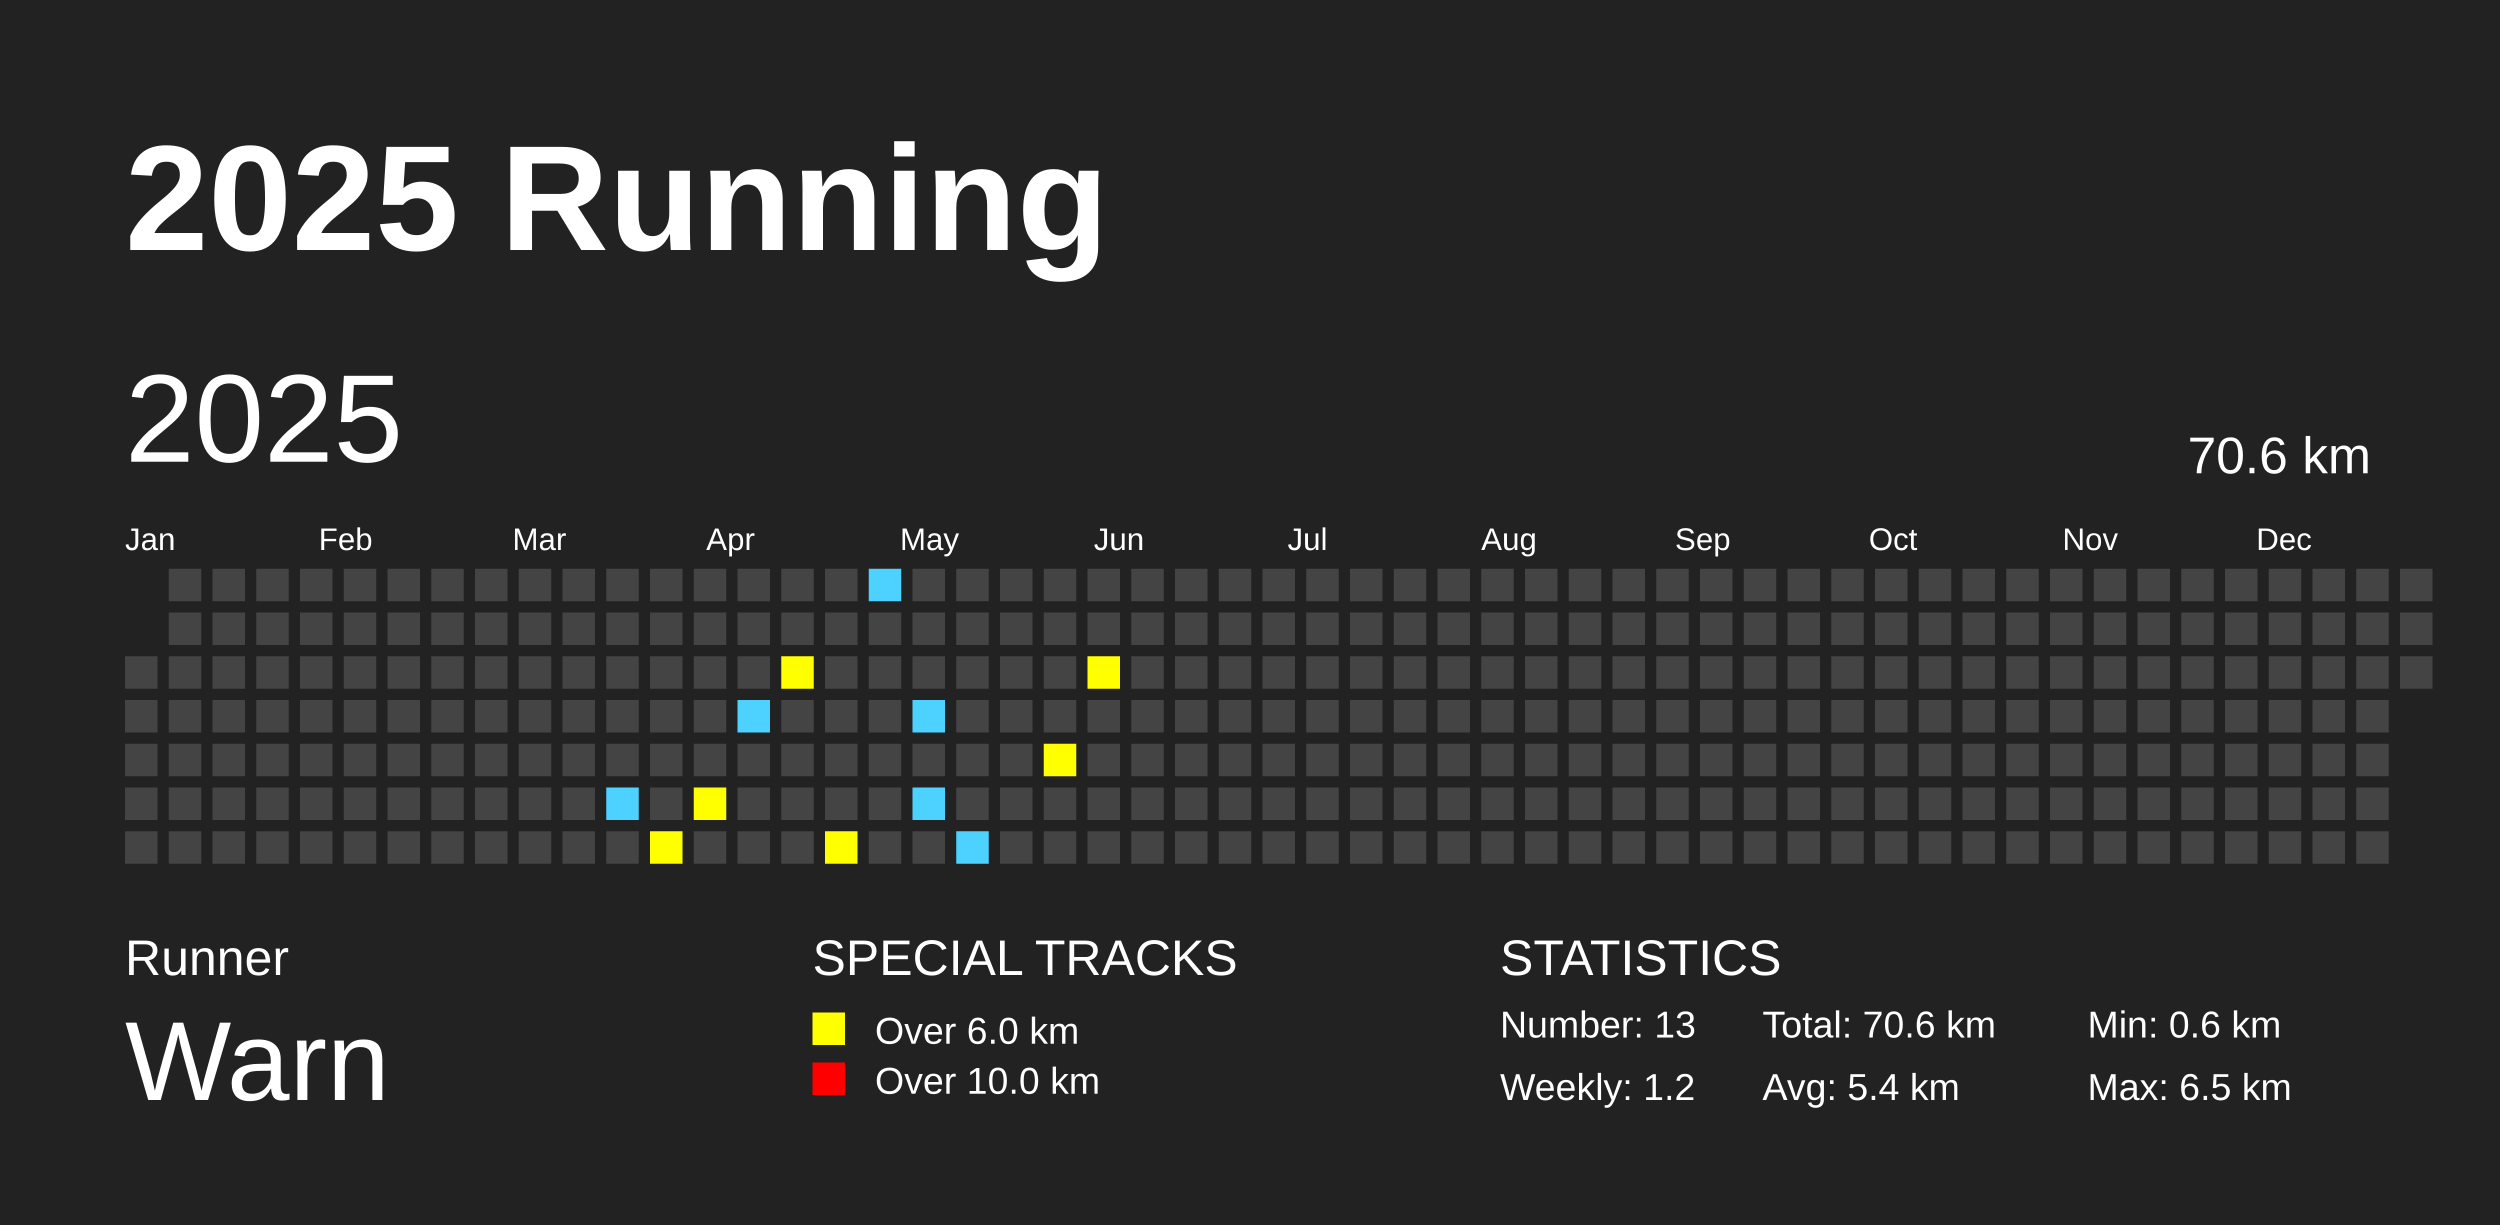
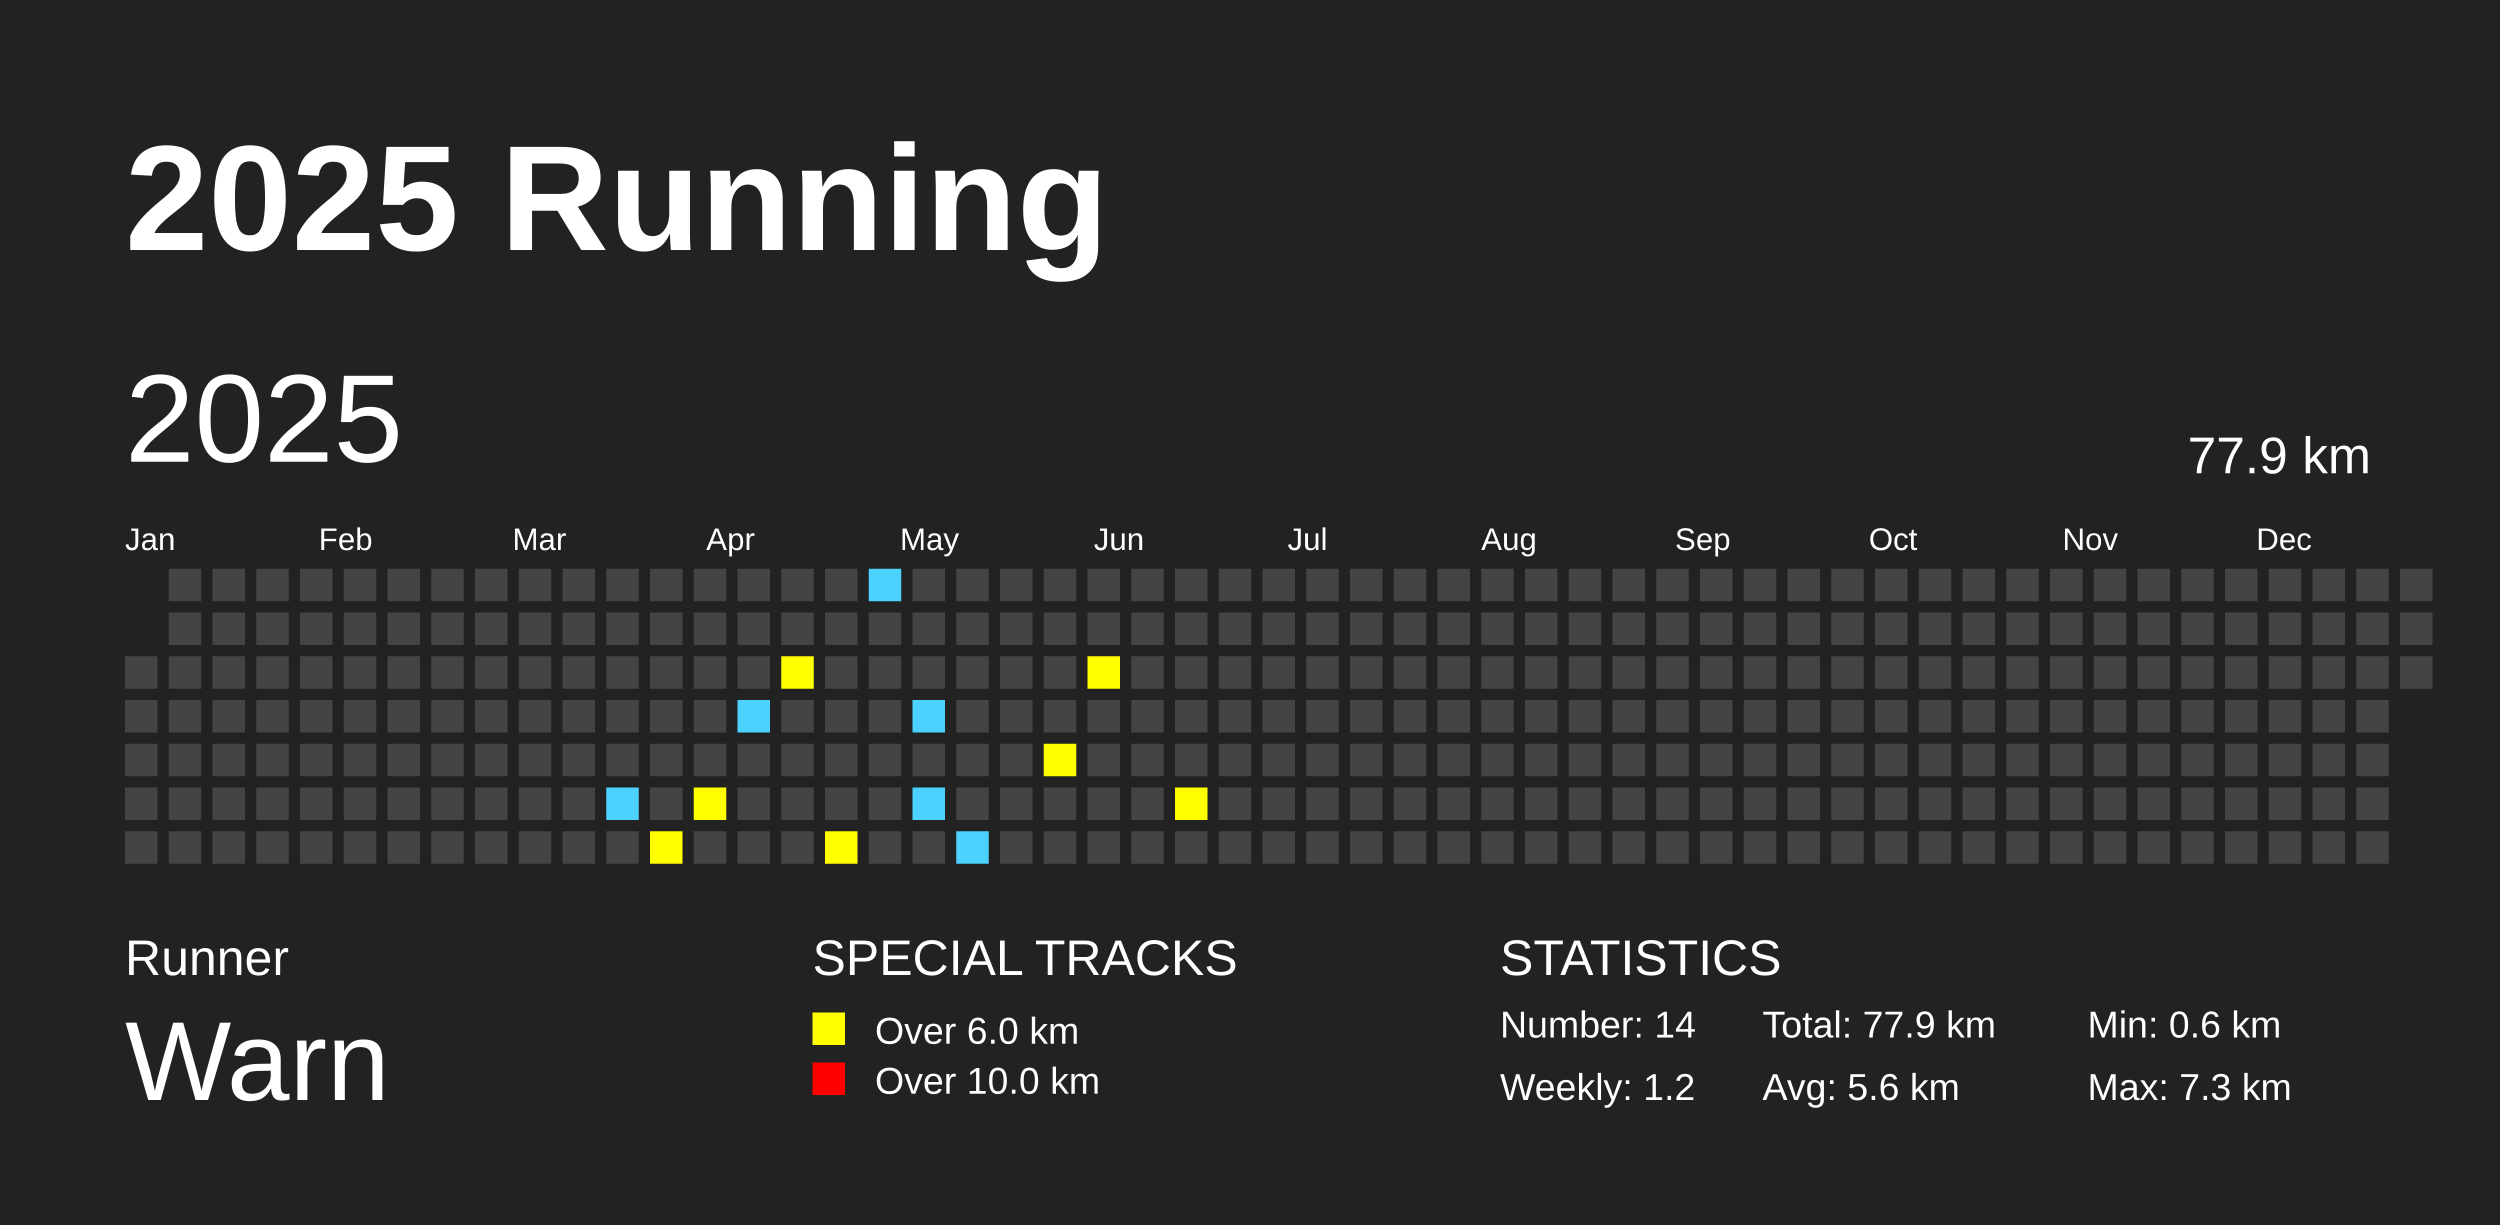
<svg xmlns="http://www.w3.org/2000/svg" baseProfile="full" height="98mm" version="1.1" viewBox="0,0,200,98" width="200mm">
  <defs />
  <rect fill="#222222" height="98" width="200" x="0" y="0" />
  <text fill="#FFFFFF" style="font-size:12px; font-family:Arial; font-weight:bold;" x="10" y="20">2025 Running</text>
  <text fill="#FFFFFF" style="font-size:4px; font-family:Arial" x="10" y="78">Runner</text>
  <text fill="#FFFFFF" style="font-size:9px; font-family:Arial" x="10" y="88">Warn</text>
  <text fill="#FFFFFF" style="font-size:4px; font-family:Arial" x="65" y="78">SPECIAL TRACKS</text>
  <rect fill="yellow" height="2.6" width="2.6" x="65" y="81" />
  <text fill="#FFFFFF" style="font-size:3px; font-family:Arial" x="70" y="83.5">Over 6.0 km</text>
  <rect fill="red" height="2.6" width="2.6" x="65" y="85" />
  <text fill="#FFFFFF" style="font-size:3px; font-family:Arial" x="70" y="87.5">Over 10.0 km</text>
  <text fill="#FFFFFF" style="font-size:4px; font-family:Arial" x="120" y="78">STATISTICS</text>
-   <text fill="#FFFFFF" style="font-size:3px; font-family:Arial" x="120" y="83">Number: 13</text>
+   <text fill="#FFFFFF" style="font-size:3px; font-family:Arial" x="120" y="83">Number: 14</text>
  <text fill="#FFFFFF" style="font-size:3px; font-family:Arial" x="120" y="88">Weekly: 1.2</text>
-   <text fill="#FFFFFF" style="font-size:3px; font-family:Arial" x="141" y="83">Total: 70.6 km</text>
-   <text fill="#FFFFFF" style="font-size:3px; font-family:Arial" x="141" y="88">Avg: 5.4 km</text>
+   <text fill="#FFFFFF" style="font-size:3px; font-family:Arial" x="141" y="83">Total: 77.9 km</text>
+   <text fill="#FFFFFF" style="font-size:3px; font-family:Arial" x="141" y="88">Avg: 5.6 km</text>
  <text fill="#FFFFFF" style="font-size:3px; font-family:Arial" x="167" y="83">Min: 0.6 km</text>
-   <text fill="#FFFFFF" style="font-size:3px; font-family:Arial" x="167" y="88">Max: 6.5 km</text>
+   <text fill="#FFFFFF" style="font-size:3px; font-family:Arial" x="167" y="88">Max: 7.3 km</text>
  <text dominant-baseline="hanging" fill="#FFFFFF" style="font-size:10.0px; font-family:Arial;" x="10" y="30">2025</text>
-   <text dominant-baseline="hanging" fill="#FFFFFF" style="font-size:4.125px; font-family:Arial;" x="175" y="35">70.6 km</text>
+   <text dominant-baseline="hanging" fill="#FFFFFF" style="font-size:4.125px; font-family:Arial;" x="175" y="35">77.9 km</text>
  <text fill="#FFFFFF" style="font-size:2.5px; font-family:Arial" x="10.0" y="44">Jan</text>
  <text fill="#FFFFFF" style="font-size:2.5px; font-family:Arial" x="25.5" y="44">Feb</text>
  <text fill="#FFFFFF" style="font-size:2.5px; font-family:Arial" x="41.0" y="44">Mar</text>
  <text fill="#FFFFFF" style="font-size:2.5px; font-family:Arial" x="56.5" y="44">Apr</text>
  <text fill="#FFFFFF" style="font-size:2.5px; font-family:Arial" x="72.0" y="44">May</text>
  <text fill="#FFFFFF" style="font-size:2.5px; font-family:Arial" x="87.5" y="44">Jun</text>
  <text fill="#FFFFFF" style="font-size:2.5px; font-family:Arial" x="103.0" y="44">Jul</text>
  <text fill="#FFFFFF" style="font-size:2.5px; font-family:Arial" x="118.5" y="44">Aug</text>
  <text fill="#FFFFFF" style="font-size:2.5px; font-family:Arial" x="134.0" y="44">Sep</text>
  <text fill="#FFFFFF" style="font-size:2.5px; font-family:Arial" x="149.5" y="44">Oct</text>
  <text fill="#FFFFFF" style="font-size:2.5px; font-family:Arial" x="165.0" y="44">Nov</text>
  <text fill="#FFFFFF" style="font-size:2.5px; font-family:Arial" x="180.5" y="44">Dec</text>
  <rect fill="#444444" height="2.6" width="2.6" x="10.0" y="52.5" />
  <rect fill="#444444" height="2.6" width="2.6" x="10.0" y="56.0" />
  <rect fill="#444444" height="2.6" width="2.6" x="10.0" y="59.5" />
  <rect fill="#444444" height="2.6" width="2.6" x="10.0" y="63.0" />
  <rect fill="#444444" height="2.6" width="2.6" x="10.0" y="66.5" />
  <rect fill="#444444" height="2.6" width="2.6" x="13.5" y="45.5" />
  <rect fill="#444444" height="2.6" width="2.6" x="13.5" y="49.0" />
  <rect fill="#444444" height="2.6" width="2.6" x="13.5" y="52.5" />
  <rect fill="#444444" height="2.6" width="2.6" x="13.5" y="56.0" />
  <rect fill="#444444" height="2.6" width="2.6" x="13.5" y="59.5" />
  <rect fill="#444444" height="2.6" width="2.6" x="13.5" y="63.0" />
  <rect fill="#444444" height="2.6" width="2.6" x="13.5" y="66.5" />
  <rect fill="#444444" height="2.6" width="2.6" x="17.0" y="45.5" />
  <rect fill="#444444" height="2.6" width="2.6" x="17.0" y="49.0" />
  <rect fill="#444444" height="2.6" width="2.6" x="17.0" y="52.5" />
  <rect fill="#444444" height="2.6" width="2.6" x="17.0" y="56.0" />
  <rect fill="#444444" height="2.6" width="2.6" x="17.0" y="59.5" />
  <rect fill="#444444" height="2.6" width="2.6" x="17.0" y="63.0" />
  <rect fill="#444444" height="2.6" width="2.6" x="17.0" y="66.5" />
  <rect fill="#444444" height="2.6" width="2.6" x="20.5" y="45.5" />
  <rect fill="#444444" height="2.6" width="2.6" x="20.5" y="49.0" />
  <rect fill="#444444" height="2.6" width="2.6" x="20.5" y="52.5" />
  <rect fill="#444444" height="2.6" width="2.6" x="20.5" y="56.0" />
  <rect fill="#444444" height="2.6" width="2.6" x="20.5" y="59.5" />
  <rect fill="#444444" height="2.6" width="2.6" x="20.5" y="63.0" />
  <rect fill="#444444" height="2.6" width="2.6" x="20.5" y="66.5" />
  <rect fill="#444444" height="2.6" width="2.6" x="24.0" y="45.5" />
  <rect fill="#444444" height="2.6" width="2.6" x="24.0" y="49.0" />
  <rect fill="#444444" height="2.6" width="2.6" x="24.0" y="52.5" />
  <rect fill="#444444" height="2.6" width="2.6" x="24.0" y="56.0" />
  <rect fill="#444444" height="2.6" width="2.6" x="24.0" y="59.5" />
  <rect fill="#444444" height="2.6" width="2.6" x="24.0" y="63.0" />
  <rect fill="#444444" height="2.6" width="2.6" x="24.0" y="66.5" />
  <rect fill="#444444" height="2.6" width="2.6" x="27.5" y="45.5" />
  <rect fill="#444444" height="2.6" width="2.6" x="27.5" y="49.0" />
  <rect fill="#444444" height="2.6" width="2.6" x="27.5" y="52.5" />
  <rect fill="#444444" height="2.6" width="2.6" x="27.5" y="56.0" />
  <rect fill="#444444" height="2.6" width="2.6" x="27.5" y="59.5" />
  <rect fill="#444444" height="2.6" width="2.6" x="27.5" y="63.0" />
  <rect fill="#444444" height="2.6" width="2.6" x="27.5" y="66.5" />
  <rect fill="#444444" height="2.6" width="2.6" x="31.0" y="45.5" />
  <rect fill="#444444" height="2.6" width="2.6" x="31.0" y="49.0" />
  <rect fill="#444444" height="2.6" width="2.6" x="31.0" y="52.5" />
  <rect fill="#444444" height="2.6" width="2.6" x="31.0" y="56.0" />
  <rect fill="#444444" height="2.6" width="2.6" x="31.0" y="59.5" />
  <rect fill="#444444" height="2.6" width="2.6" x="31.0" y="63.0" />
  <rect fill="#444444" height="2.6" width="2.6" x="31.0" y="66.5" />
  <rect fill="#444444" height="2.6" width="2.6" x="34.5" y="45.5" />
  <rect fill="#444444" height="2.6" width="2.6" x="34.5" y="49.0" />
  <rect fill="#444444" height="2.6" width="2.6" x="34.5" y="52.5" />
  <rect fill="#444444" height="2.6" width="2.6" x="34.5" y="56.0" />
  <rect fill="#444444" height="2.6" width="2.6" x="34.5" y="59.5" />
  <rect fill="#444444" height="2.6" width="2.6" x="34.5" y="63.0" />
  <rect fill="#444444" height="2.6" width="2.6" x="34.5" y="66.5" />
  <rect fill="#444444" height="2.6" width="2.6" x="38.0" y="45.5" />
  <rect fill="#444444" height="2.6" width="2.6" x="38.0" y="49.0" />
  <rect fill="#444444" height="2.6" width="2.6" x="38.0" y="52.5" />
  <rect fill="#444444" height="2.6" width="2.6" x="38.0" y="56.0" />
  <rect fill="#444444" height="2.6" width="2.6" x="38.0" y="59.5" />
  <rect fill="#444444" height="2.6" width="2.6" x="38.0" y="63.0" />
  <rect fill="#444444" height="2.6" width="2.6" x="38.0" y="66.5" />
  <rect fill="#444444" height="2.6" width="2.6" x="41.5" y="45.5" />
  <rect fill="#444444" height="2.6" width="2.6" x="41.5" y="49.0" />
  <rect fill="#444444" height="2.6" width="2.6" x="41.5" y="52.5" />
  <rect fill="#444444" height="2.6" width="2.6" x="41.5" y="56.0" />
  <rect fill="#444444" height="2.6" width="2.6" x="41.5" y="59.5" />
  <rect fill="#444444" height="2.6" width="2.6" x="41.5" y="63.0" />
  <rect fill="#444444" height="2.6" width="2.6" x="41.5" y="66.5" />
  <rect fill="#444444" height="2.6" width="2.6" x="45.0" y="45.5" />
  <rect fill="#444444" height="2.6" width="2.6" x="45.0" y="49.0" />
  <rect fill="#444444" height="2.6" width="2.6" x="45.0" y="52.5" />
  <rect fill="#444444" height="2.6" width="2.6" x="45.0" y="56.0" />
  <rect fill="#444444" height="2.6" width="2.6" x="45.0" y="59.5" />
  <rect fill="#444444" height="2.6" width="2.6" x="45.0" y="63.0" />
  <rect fill="#444444" height="2.6" width="2.6" x="45.0" y="66.5" />
  <rect fill="#444444" height="2.6" width="2.6" x="48.5" y="45.5" />
  <rect fill="#444444" height="2.6" width="2.6" x="48.5" y="49.0" />
  <rect fill="#444444" height="2.6" width="2.6" x="48.5" y="52.5" />
  <rect fill="#444444" height="2.6" width="2.6" x="48.5" y="56.0" />
  <rect fill="#444444" height="2.6" width="2.6" x="48.5" y="59.5" />
  <rect fill="#4DD2FF" height="2.6" width="2.6" x="48.5" y="63.0" />
  <rect fill="#444444" height="2.6" width="2.6" x="48.5" y="66.5" />
  <rect fill="#444444" height="2.6" width="2.6" x="52.0" y="45.5" />
  <rect fill="#444444" height="2.6" width="2.6" x="52.0" y="49.0" />
  <rect fill="#444444" height="2.6" width="2.6" x="52.0" y="52.5" />
  <rect fill="#444444" height="2.6" width="2.6" x="52.0" y="56.0" />
  <rect fill="#444444" height="2.6" width="2.6" x="52.0" y="59.5" />
  <rect fill="#444444" height="2.6" width="2.6" x="52.0" y="63.0" />
  <rect fill="yellow" height="2.6" width="2.6" x="52.0" y="66.5" />
  <rect fill="#444444" height="2.6" width="2.6" x="55.5" y="45.5" />
  <rect fill="#444444" height="2.6" width="2.6" x="55.5" y="49.0" />
  <rect fill="#444444" height="2.6" width="2.6" x="55.5" y="52.5" />
  <rect fill="#444444" height="2.6" width="2.6" x="55.5" y="56.0" />
  <rect fill="#444444" height="2.6" width="2.6" x="55.5" y="59.5" />
  <rect fill="yellow" height="2.6" width="2.6" x="55.5" y="63.0" />
  <rect fill="#444444" height="2.6" width="2.6" x="55.5" y="66.5" />
  <rect fill="#444444" height="2.6" width="2.6" x="59.0" y="45.5" />
  <rect fill="#444444" height="2.6" width="2.6" x="59.0" y="49.0" />
  <rect fill="#444444" height="2.6" width="2.6" x="59.0" y="52.5" />
  <rect fill="#4DD2FF" height="2.6" width="2.6" x="59.0" y="56.0" />
  <rect fill="#444444" height="2.6" width="2.6" x="59.0" y="59.5" />
  <rect fill="#444444" height="2.6" width="2.6" x="59.0" y="63.0" />
  <rect fill="#444444" height="2.6" width="2.6" x="59.0" y="66.5" />
  <rect fill="#444444" height="2.6" width="2.6" x="62.5" y="45.5" />
  <rect fill="#444444" height="2.6" width="2.6" x="62.5" y="49.0" />
  <rect fill="yellow" height="2.6" width="2.6" x="62.5" y="52.5" />
  <rect fill="#444444" height="2.6" width="2.6" x="62.5" y="56.0" />
  <rect fill="#444444" height="2.6" width="2.6" x="62.5" y="59.5" />
  <rect fill="#444444" height="2.6" width="2.6" x="62.5" y="63.0" />
  <rect fill="#444444" height="2.6" width="2.6" x="62.5" y="66.5" />
  <rect fill="#444444" height="2.6" width="2.6" x="66.0" y="45.5" />
  <rect fill="#444444" height="2.6" width="2.6" x="66.0" y="49.0" />
  <rect fill="#444444" height="2.6" width="2.6" x="66.0" y="52.5" />
  <rect fill="#444444" height="2.6" width="2.6" x="66.0" y="56.0" />
  <rect fill="#444444" height="2.6" width="2.6" x="66.0" y="59.5" />
  <rect fill="#444444" height="2.6" width="2.6" x="66.0" y="63.0" />
  <rect fill="yellow" height="2.6" width="2.6" x="66.0" y="66.5" />
  <rect fill="#4DD2FF" height="2.6" width="2.6" x="69.5" y="45.5" />
  <rect fill="#444444" height="2.6" width="2.6" x="69.5" y="49.0" />
  <rect fill="#444444" height="2.6" width="2.6" x="69.5" y="52.5" />
  <rect fill="#444444" height="2.6" width="2.6" x="69.5" y="56.0" />
  <rect fill="#444444" height="2.6" width="2.6" x="69.5" y="59.5" />
  <rect fill="#444444" height="2.6" width="2.6" x="69.5" y="63.0" />
  <rect fill="#444444" height="2.6" width="2.6" x="69.5" y="66.5" />
  <rect fill="#444444" height="2.6" width="2.6" x="73.0" y="45.5" />
  <rect fill="#444444" height="2.6" width="2.6" x="73.0" y="49.0" />
  <rect fill="#444444" height="2.6" width="2.6" x="73.0" y="52.5" />
  <rect fill="#4DD2FF" height="2.6" width="2.6" x="73.0" y="56.0" />
  <rect fill="#444444" height="2.6" width="2.6" x="73.0" y="59.5" />
  <rect fill="#4DD2FF" height="2.6" width="2.6" x="73.0" y="63.0" />
  <rect fill="#444444" height="2.6" width="2.6" x="73.0" y="66.5" />
  <rect fill="#444444" height="2.6" width="2.6" x="76.5" y="45.5" />
  <rect fill="#444444" height="2.6" width="2.6" x="76.5" y="49.0" />
  <rect fill="#444444" height="2.6" width="2.6" x="76.5" y="52.5" />
  <rect fill="#444444" height="2.6" width="2.6" x="76.5" y="56.0" />
  <rect fill="#444444" height="2.6" width="2.6" x="76.5" y="59.5" />
  <rect fill="#444444" height="2.6" width="2.6" x="76.5" y="63.0" />
  <rect fill="#4DD2FF" height="2.6" width="2.6" x="76.5" y="66.5" />
  <rect fill="#444444" height="2.6" width="2.6" x="80.0" y="45.5" />
  <rect fill="#444444" height="2.6" width="2.6" x="80.0" y="49.0" />
  <rect fill="#444444" height="2.6" width="2.6" x="80.0" y="52.5" />
  <rect fill="#444444" height="2.6" width="2.6" x="80.0" y="56.0" />
  <rect fill="#444444" height="2.6" width="2.6" x="80.0" y="59.5" />
  <rect fill="#444444" height="2.6" width="2.6" x="80.0" y="63.0" />
  <rect fill="#444444" height="2.6" width="2.6" x="80.0" y="66.5" />
  <rect fill="#444444" height="2.6" width="2.6" x="83.5" y="45.5" />
  <rect fill="#444444" height="2.6" width="2.6" x="83.5" y="49.0" />
  <rect fill="#444444" height="2.6" width="2.6" x="83.5" y="52.5" />
  <rect fill="#444444" height="2.6" width="2.6" x="83.5" y="56.0" />
  <rect fill="yellow" height="2.6" width="2.6" x="83.5" y="59.5" />
  <rect fill="#444444" height="2.6" width="2.6" x="83.5" y="63.0" />
  <rect fill="#444444" height="2.6" width="2.6" x="83.5" y="66.5" />
  <rect fill="#444444" height="2.6" width="2.6" x="87.0" y="45.5" />
  <rect fill="#444444" height="2.6" width="2.6" x="87.0" y="49.0" />
  <rect fill="yellow" height="2.6" width="2.6" x="87.0" y="52.5" />
  <rect fill="#444444" height="2.6" width="2.6" x="87.0" y="56.0" />
  <rect fill="#444444" height="2.6" width="2.6" x="87.0" y="59.5" />
  <rect fill="#444444" height="2.6" width="2.6" x="87.0" y="63.0" />
  <rect fill="#444444" height="2.6" width="2.6" x="87.0" y="66.5" />
  <rect fill="#444444" height="2.6" width="2.6" x="90.5" y="45.5" />
  <rect fill="#444444" height="2.6" width="2.6" x="90.5" y="49.0" />
  <rect fill="#444444" height="2.6" width="2.6" x="90.5" y="52.5" />
  <rect fill="#444444" height="2.6" width="2.6" x="90.5" y="56.0" />
  <rect fill="#444444" height="2.6" width="2.6" x="90.5" y="59.5" />
  <rect fill="#444444" height="2.6" width="2.6" x="90.5" y="63.0" />
  <rect fill="#444444" height="2.6" width="2.6" x="90.5" y="66.5" />
  <rect fill="#444444" height="2.6" width="2.6" x="94.0" y="45.5" />
  <rect fill="#444444" height="2.6" width="2.6" x="94.0" y="49.0" />
  <rect fill="#444444" height="2.6" width="2.6" x="94.0" y="52.5" />
  <rect fill="#444444" height="2.6" width="2.6" x="94.0" y="56.0" />
  <rect fill="#444444" height="2.6" width="2.6" x="94.0" y="59.5" />
-   <rect fill="#444444" height="2.6" width="2.6" x="94.0" y="63.0" />
+   <rect fill="yellow" height="2.6" width="2.6" x="94.0" y="63.0" />
  <rect fill="#444444" height="2.6" width="2.6" x="94.0" y="66.5" />
  <rect fill="#444444" height="2.6" width="2.6" x="97.5" y="45.5" />
  <rect fill="#444444" height="2.6" width="2.6" x="97.5" y="49.0" />
  <rect fill="#444444" height="2.6" width="2.6" x="97.5" y="52.5" />
  <rect fill="#444444" height="2.6" width="2.6" x="97.5" y="56.0" />
  <rect fill="#444444" height="2.6" width="2.6" x="97.5" y="59.5" />
  <rect fill="#444444" height="2.6" width="2.6" x="97.5" y="63.0" />
  <rect fill="#444444" height="2.6" width="2.6" x="97.5" y="66.5" />
  <rect fill="#444444" height="2.6" width="2.6" x="101.0" y="45.5" />
  <rect fill="#444444" height="2.6" width="2.6" x="101.0" y="49.0" />
  <rect fill="#444444" height="2.6" width="2.6" x="101.0" y="52.5" />
  <rect fill="#444444" height="2.6" width="2.6" x="101.0" y="56.0" />
  <rect fill="#444444" height="2.6" width="2.6" x="101.0" y="59.5" />
  <rect fill="#444444" height="2.6" width="2.6" x="101.0" y="63.0" />
  <rect fill="#444444" height="2.6" width="2.6" x="101.0" y="66.5" />
  <rect fill="#444444" height="2.6" width="2.6" x="104.5" y="45.5" />
  <rect fill="#444444" height="2.6" width="2.6" x="104.5" y="49.0" />
  <rect fill="#444444" height="2.6" width="2.6" x="104.5" y="52.5" />
  <rect fill="#444444" height="2.6" width="2.6" x="104.5" y="56.0" />
  <rect fill="#444444" height="2.6" width="2.6" x="104.5" y="59.5" />
  <rect fill="#444444" height="2.6" width="2.6" x="104.5" y="63.0" />
  <rect fill="#444444" height="2.6" width="2.6" x="104.5" y="66.5" />
  <rect fill="#444444" height="2.6" width="2.6" x="108.0" y="45.5" />
  <rect fill="#444444" height="2.6" width="2.6" x="108.0" y="49.0" />
  <rect fill="#444444" height="2.6" width="2.6" x="108.0" y="52.5" />
  <rect fill="#444444" height="2.6" width="2.6" x="108.0" y="56.0" />
  <rect fill="#444444" height="2.6" width="2.6" x="108.0" y="59.5" />
  <rect fill="#444444" height="2.6" width="2.6" x="108.0" y="63.0" />
  <rect fill="#444444" height="2.6" width="2.6" x="108.0" y="66.5" />
  <rect fill="#444444" height="2.6" width="2.6" x="111.5" y="45.5" />
  <rect fill="#444444" height="2.6" width="2.6" x="111.5" y="49.0" />
  <rect fill="#444444" height="2.6" width="2.6" x="111.5" y="52.5" />
  <rect fill="#444444" height="2.6" width="2.6" x="111.5" y="56.0" />
  <rect fill="#444444" height="2.6" width="2.6" x="111.5" y="59.5" />
  <rect fill="#444444" height="2.6" width="2.6" x="111.5" y="63.0" />
  <rect fill="#444444" height="2.6" width="2.6" x="111.5" y="66.5" />
  <rect fill="#444444" height="2.6" width="2.6" x="115.0" y="45.5" />
  <rect fill="#444444" height="2.6" width="2.6" x="115.0" y="49.0" />
  <rect fill="#444444" height="2.6" width="2.6" x="115.0" y="52.5" />
  <rect fill="#444444" height="2.6" width="2.6" x="115.0" y="56.0" />
  <rect fill="#444444" height="2.6" width="2.6" x="115.0" y="59.5" />
  <rect fill="#444444" height="2.6" width="2.6" x="115.0" y="63.0" />
  <rect fill="#444444" height="2.6" width="2.6" x="115.0" y="66.5" />
  <rect fill="#444444" height="2.6" width="2.6" x="118.5" y="45.5" />
  <rect fill="#444444" height="2.6" width="2.6" x="118.5" y="49.0" />
  <rect fill="#444444" height="2.6" width="2.6" x="118.5" y="52.5" />
  <rect fill="#444444" height="2.6" width="2.6" x="118.5" y="56.0" />
  <rect fill="#444444" height="2.6" width="2.6" x="118.5" y="59.5" />
  <rect fill="#444444" height="2.6" width="2.6" x="118.5" y="63.0" />
  <rect fill="#444444" height="2.6" width="2.6" x="118.5" y="66.5" />
  <rect fill="#444444" height="2.6" width="2.6" x="122.0" y="45.5" />
  <rect fill="#444444" height="2.6" width="2.6" x="122.0" y="49.0" />
  <rect fill="#444444" height="2.6" width="2.6" x="122.0" y="52.5" />
  <rect fill="#444444" height="2.6" width="2.6" x="122.0" y="56.0" />
  <rect fill="#444444" height="2.6" width="2.6" x="122.0" y="59.5" />
  <rect fill="#444444" height="2.6" width="2.6" x="122.0" y="63.0" />
  <rect fill="#444444" height="2.6" width="2.6" x="122.0" y="66.5" />
  <rect fill="#444444" height="2.6" width="2.6" x="125.5" y="45.5" />
  <rect fill="#444444" height="2.6" width="2.6" x="125.5" y="49.0" />
  <rect fill="#444444" height="2.6" width="2.6" x="125.5" y="52.5" />
  <rect fill="#444444" height="2.6" width="2.6" x="125.5" y="56.0" />
  <rect fill="#444444" height="2.6" width="2.6" x="125.5" y="59.5" />
  <rect fill="#444444" height="2.6" width="2.6" x="125.5" y="63.0" />
  <rect fill="#444444" height="2.6" width="2.6" x="125.5" y="66.5" />
  <rect fill="#444444" height="2.6" width="2.6" x="129.0" y="45.5" />
  <rect fill="#444444" height="2.6" width="2.6" x="129.0" y="49.0" />
  <rect fill="#444444" height="2.6" width="2.6" x="129.0" y="52.5" />
  <rect fill="#444444" height="2.6" width="2.6" x="129.0" y="56.0" />
  <rect fill="#444444" height="2.6" width="2.6" x="129.0" y="59.5" />
  <rect fill="#444444" height="2.6" width="2.6" x="129.0" y="63.0" />
  <rect fill="#444444" height="2.6" width="2.6" x="129.0" y="66.5" />
  <rect fill="#444444" height="2.6" width="2.6" x="132.5" y="45.5" />
  <rect fill="#444444" height="2.6" width="2.6" x="132.5" y="49.0" />
  <rect fill="#444444" height="2.6" width="2.6" x="132.5" y="52.5" />
  <rect fill="#444444" height="2.6" width="2.6" x="132.5" y="56.0" />
  <rect fill="#444444" height="2.6" width="2.6" x="132.5" y="59.5" />
  <rect fill="#444444" height="2.6" width="2.6" x="132.5" y="63.0" />
  <rect fill="#444444" height="2.6" width="2.6" x="132.5" y="66.5" />
  <rect fill="#444444" height="2.6" width="2.6" x="136.0" y="45.5" />
  <rect fill="#444444" height="2.6" width="2.6" x="136.0" y="49.0" />
  <rect fill="#444444" height="2.6" width="2.6" x="136.0" y="52.5" />
  <rect fill="#444444" height="2.6" width="2.6" x="136.0" y="56.0" />
  <rect fill="#444444" height="2.6" width="2.6" x="136.0" y="59.5" />
  <rect fill="#444444" height="2.6" width="2.6" x="136.0" y="63.0" />
  <rect fill="#444444" height="2.6" width="2.6" x="136.0" y="66.5" />
  <rect fill="#444444" height="2.6" width="2.6" x="139.5" y="45.5" />
  <rect fill="#444444" height="2.6" width="2.6" x="139.5" y="49.0" />
  <rect fill="#444444" height="2.6" width="2.6" x="139.5" y="52.5" />
  <rect fill="#444444" height="2.6" width="2.6" x="139.5" y="56.0" />
  <rect fill="#444444" height="2.6" width="2.6" x="139.5" y="59.5" />
  <rect fill="#444444" height="2.6" width="2.6" x="139.5" y="63.0" />
  <rect fill="#444444" height="2.6" width="2.6" x="139.5" y="66.5" />
  <rect fill="#444444" height="2.6" width="2.6" x="143.0" y="45.5" />
  <rect fill="#444444" height="2.6" width="2.6" x="143.0" y="49.0" />
  <rect fill="#444444" height="2.6" width="2.6" x="143.0" y="52.5" />
  <rect fill="#444444" height="2.6" width="2.6" x="143.0" y="56.0" />
  <rect fill="#444444" height="2.6" width="2.6" x="143.0" y="59.5" />
  <rect fill="#444444" height="2.6" width="2.6" x="143.0" y="63.0" />
  <rect fill="#444444" height="2.6" width="2.6" x="143.0" y="66.5" />
  <rect fill="#444444" height="2.6" width="2.6" x="146.5" y="45.5" />
  <rect fill="#444444" height="2.6" width="2.6" x="146.5" y="49.0" />
  <rect fill="#444444" height="2.6" width="2.6" x="146.5" y="52.5" />
  <rect fill="#444444" height="2.6" width="2.6" x="146.5" y="56.0" />
  <rect fill="#444444" height="2.6" width="2.6" x="146.5" y="59.5" />
  <rect fill="#444444" height="2.6" width="2.6" x="146.5" y="63.0" />
  <rect fill="#444444" height="2.6" width="2.6" x="146.5" y="66.5" />
  <rect fill="#444444" height="2.6" width="2.6" x="150.0" y="45.5" />
  <rect fill="#444444" height="2.6" width="2.6" x="150.0" y="49.0" />
  <rect fill="#444444" height="2.6" width="2.6" x="150.0" y="52.5" />
  <rect fill="#444444" height="2.6" width="2.6" x="150.0" y="56.0" />
  <rect fill="#444444" height="2.6" width="2.6" x="150.0" y="59.5" />
  <rect fill="#444444" height="2.6" width="2.6" x="150.0" y="63.0" />
  <rect fill="#444444" height="2.6" width="2.6" x="150.0" y="66.5" />
  <rect fill="#444444" height="2.6" width="2.6" x="153.5" y="45.5" />
  <rect fill="#444444" height="2.6" width="2.6" x="153.5" y="49.0" />
  <rect fill="#444444" height="2.6" width="2.6" x="153.5" y="52.5" />
  <rect fill="#444444" height="2.6" width="2.6" x="153.5" y="56.0" />
  <rect fill="#444444" height="2.6" width="2.6" x="153.5" y="59.5" />
  <rect fill="#444444" height="2.6" width="2.6" x="153.5" y="63.0" />
  <rect fill="#444444" height="2.6" width="2.6" x="153.5" y="66.5" />
  <rect fill="#444444" height="2.6" width="2.6" x="157.0" y="45.5" />
  <rect fill="#444444" height="2.6" width="2.6" x="157.0" y="49.0" />
  <rect fill="#444444" height="2.6" width="2.6" x="157.0" y="52.5" />
  <rect fill="#444444" height="2.6" width="2.6" x="157.0" y="56.0" />
  <rect fill="#444444" height="2.6" width="2.6" x="157.0" y="59.5" />
  <rect fill="#444444" height="2.6" width="2.6" x="157.0" y="63.0" />
  <rect fill="#444444" height="2.6" width="2.6" x="157.0" y="66.5" />
  <rect fill="#444444" height="2.6" width="2.6" x="160.5" y="45.5" />
  <rect fill="#444444" height="2.6" width="2.6" x="160.5" y="49.0" />
  <rect fill="#444444" height="2.6" width="2.6" x="160.5" y="52.5" />
  <rect fill="#444444" height="2.6" width="2.6" x="160.5" y="56.0" />
  <rect fill="#444444" height="2.6" width="2.6" x="160.5" y="59.5" />
  <rect fill="#444444" height="2.6" width="2.6" x="160.5" y="63.0" />
  <rect fill="#444444" height="2.6" width="2.6" x="160.5" y="66.5" />
  <rect fill="#444444" height="2.6" width="2.6" x="164.0" y="45.5" />
  <rect fill="#444444" height="2.6" width="2.6" x="164.0" y="49.0" />
  <rect fill="#444444" height="2.6" width="2.6" x="164.0" y="52.5" />
  <rect fill="#444444" height="2.6" width="2.6" x="164.0" y="56.0" />
  <rect fill="#444444" height="2.6" width="2.6" x="164.0" y="59.5" />
  <rect fill="#444444" height="2.6" width="2.6" x="164.0" y="63.0" />
  <rect fill="#444444" height="2.6" width="2.6" x="164.0" y="66.5" />
  <rect fill="#444444" height="2.6" width="2.6" x="167.5" y="45.5" />
  <rect fill="#444444" height="2.6" width="2.6" x="167.5" y="49.0" />
  <rect fill="#444444" height="2.6" width="2.6" x="167.5" y="52.5" />
  <rect fill="#444444" height="2.6" width="2.6" x="167.5" y="56.0" />
  <rect fill="#444444" height="2.6" width="2.6" x="167.5" y="59.5" />
  <rect fill="#444444" height="2.6" width="2.6" x="167.5" y="63.0" />
  <rect fill="#444444" height="2.6" width="2.6" x="167.5" y="66.5" />
  <rect fill="#444444" height="2.6" width="2.6" x="171.0" y="45.5" />
  <rect fill="#444444" height="2.6" width="2.6" x="171.0" y="49.0" />
  <rect fill="#444444" height="2.6" width="2.6" x="171.0" y="52.5" />
  <rect fill="#444444" height="2.6" width="2.6" x="171.0" y="56.0" />
  <rect fill="#444444" height="2.6" width="2.6" x="171.0" y="59.5" />
  <rect fill="#444444" height="2.6" width="2.6" x="171.0" y="63.0" />
  <rect fill="#444444" height="2.6" width="2.6" x="171.0" y="66.5" />
  <rect fill="#444444" height="2.6" width="2.6" x="174.5" y="45.5" />
  <rect fill="#444444" height="2.6" width="2.6" x="174.5" y="49.0" />
  <rect fill="#444444" height="2.6" width="2.6" x="174.5" y="52.5" />
  <rect fill="#444444" height="2.6" width="2.6" x="174.5" y="56.0" />
  <rect fill="#444444" height="2.6" width="2.6" x="174.5" y="59.5" />
  <rect fill="#444444" height="2.6" width="2.6" x="174.5" y="63.0" />
  <rect fill="#444444" height="2.6" width="2.6" x="174.5" y="66.5" />
  <rect fill="#444444" height="2.6" width="2.6" x="178.0" y="45.5" />
  <rect fill="#444444" height="2.6" width="2.6" x="178.0" y="49.0" />
  <rect fill="#444444" height="2.6" width="2.6" x="178.0" y="52.5" />
  <rect fill="#444444" height="2.6" width="2.6" x="178.0" y="56.0" />
  <rect fill="#444444" height="2.6" width="2.6" x="178.0" y="59.5" />
  <rect fill="#444444" height="2.6" width="2.6" x="178.0" y="63.0" />
  <rect fill="#444444" height="2.6" width="2.6" x="178.0" y="66.5" />
  <rect fill="#444444" height="2.6" width="2.6" x="181.5" y="45.5" />
  <rect fill="#444444" height="2.6" width="2.6" x="181.5" y="49.0" />
  <rect fill="#444444" height="2.6" width="2.6" x="181.5" y="52.5" />
  <rect fill="#444444" height="2.6" width="2.6" x="181.5" y="56.0" />
  <rect fill="#444444" height="2.6" width="2.6" x="181.5" y="59.5" />
  <rect fill="#444444" height="2.6" width="2.6" x="181.5" y="63.0" />
  <rect fill="#444444" height="2.6" width="2.6" x="181.5" y="66.5" />
  <rect fill="#444444" height="2.6" width="2.6" x="185.0" y="45.5" />
  <rect fill="#444444" height="2.6" width="2.6" x="185.0" y="49.0" />
  <rect fill="#444444" height="2.6" width="2.6" x="185.0" y="52.5" />
  <rect fill="#444444" height="2.6" width="2.6" x="185.0" y="56.0" />
  <rect fill="#444444" height="2.6" width="2.6" x="185.0" y="59.5" />
  <rect fill="#444444" height="2.6" width="2.6" x="185.0" y="63.0" />
  <rect fill="#444444" height="2.6" width="2.6" x="185.0" y="66.5" />
  <rect fill="#444444" height="2.6" width="2.6" x="188.5" y="45.5" />
  <rect fill="#444444" height="2.6" width="2.6" x="188.5" y="49.0" />
  <rect fill="#444444" height="2.6" width="2.6" x="188.5" y="52.5" />
  <rect fill="#444444" height="2.6" width="2.6" x="188.5" y="56.0" />
  <rect fill="#444444" height="2.6" width="2.6" x="188.5" y="59.5" />
  <rect fill="#444444" height="2.6" width="2.6" x="188.5" y="63.0" />
  <rect fill="#444444" height="2.6" width="2.6" x="188.5" y="66.5" />
  <rect fill="#444444" height="2.6" width="2.6" x="192.0" y="45.5" />
  <rect fill="#444444" height="2.6" width="2.6" x="192.0" y="49.0" />
  <rect fill="#444444" height="2.6" width="2.6" x="192.0" y="52.5" />
</svg>
